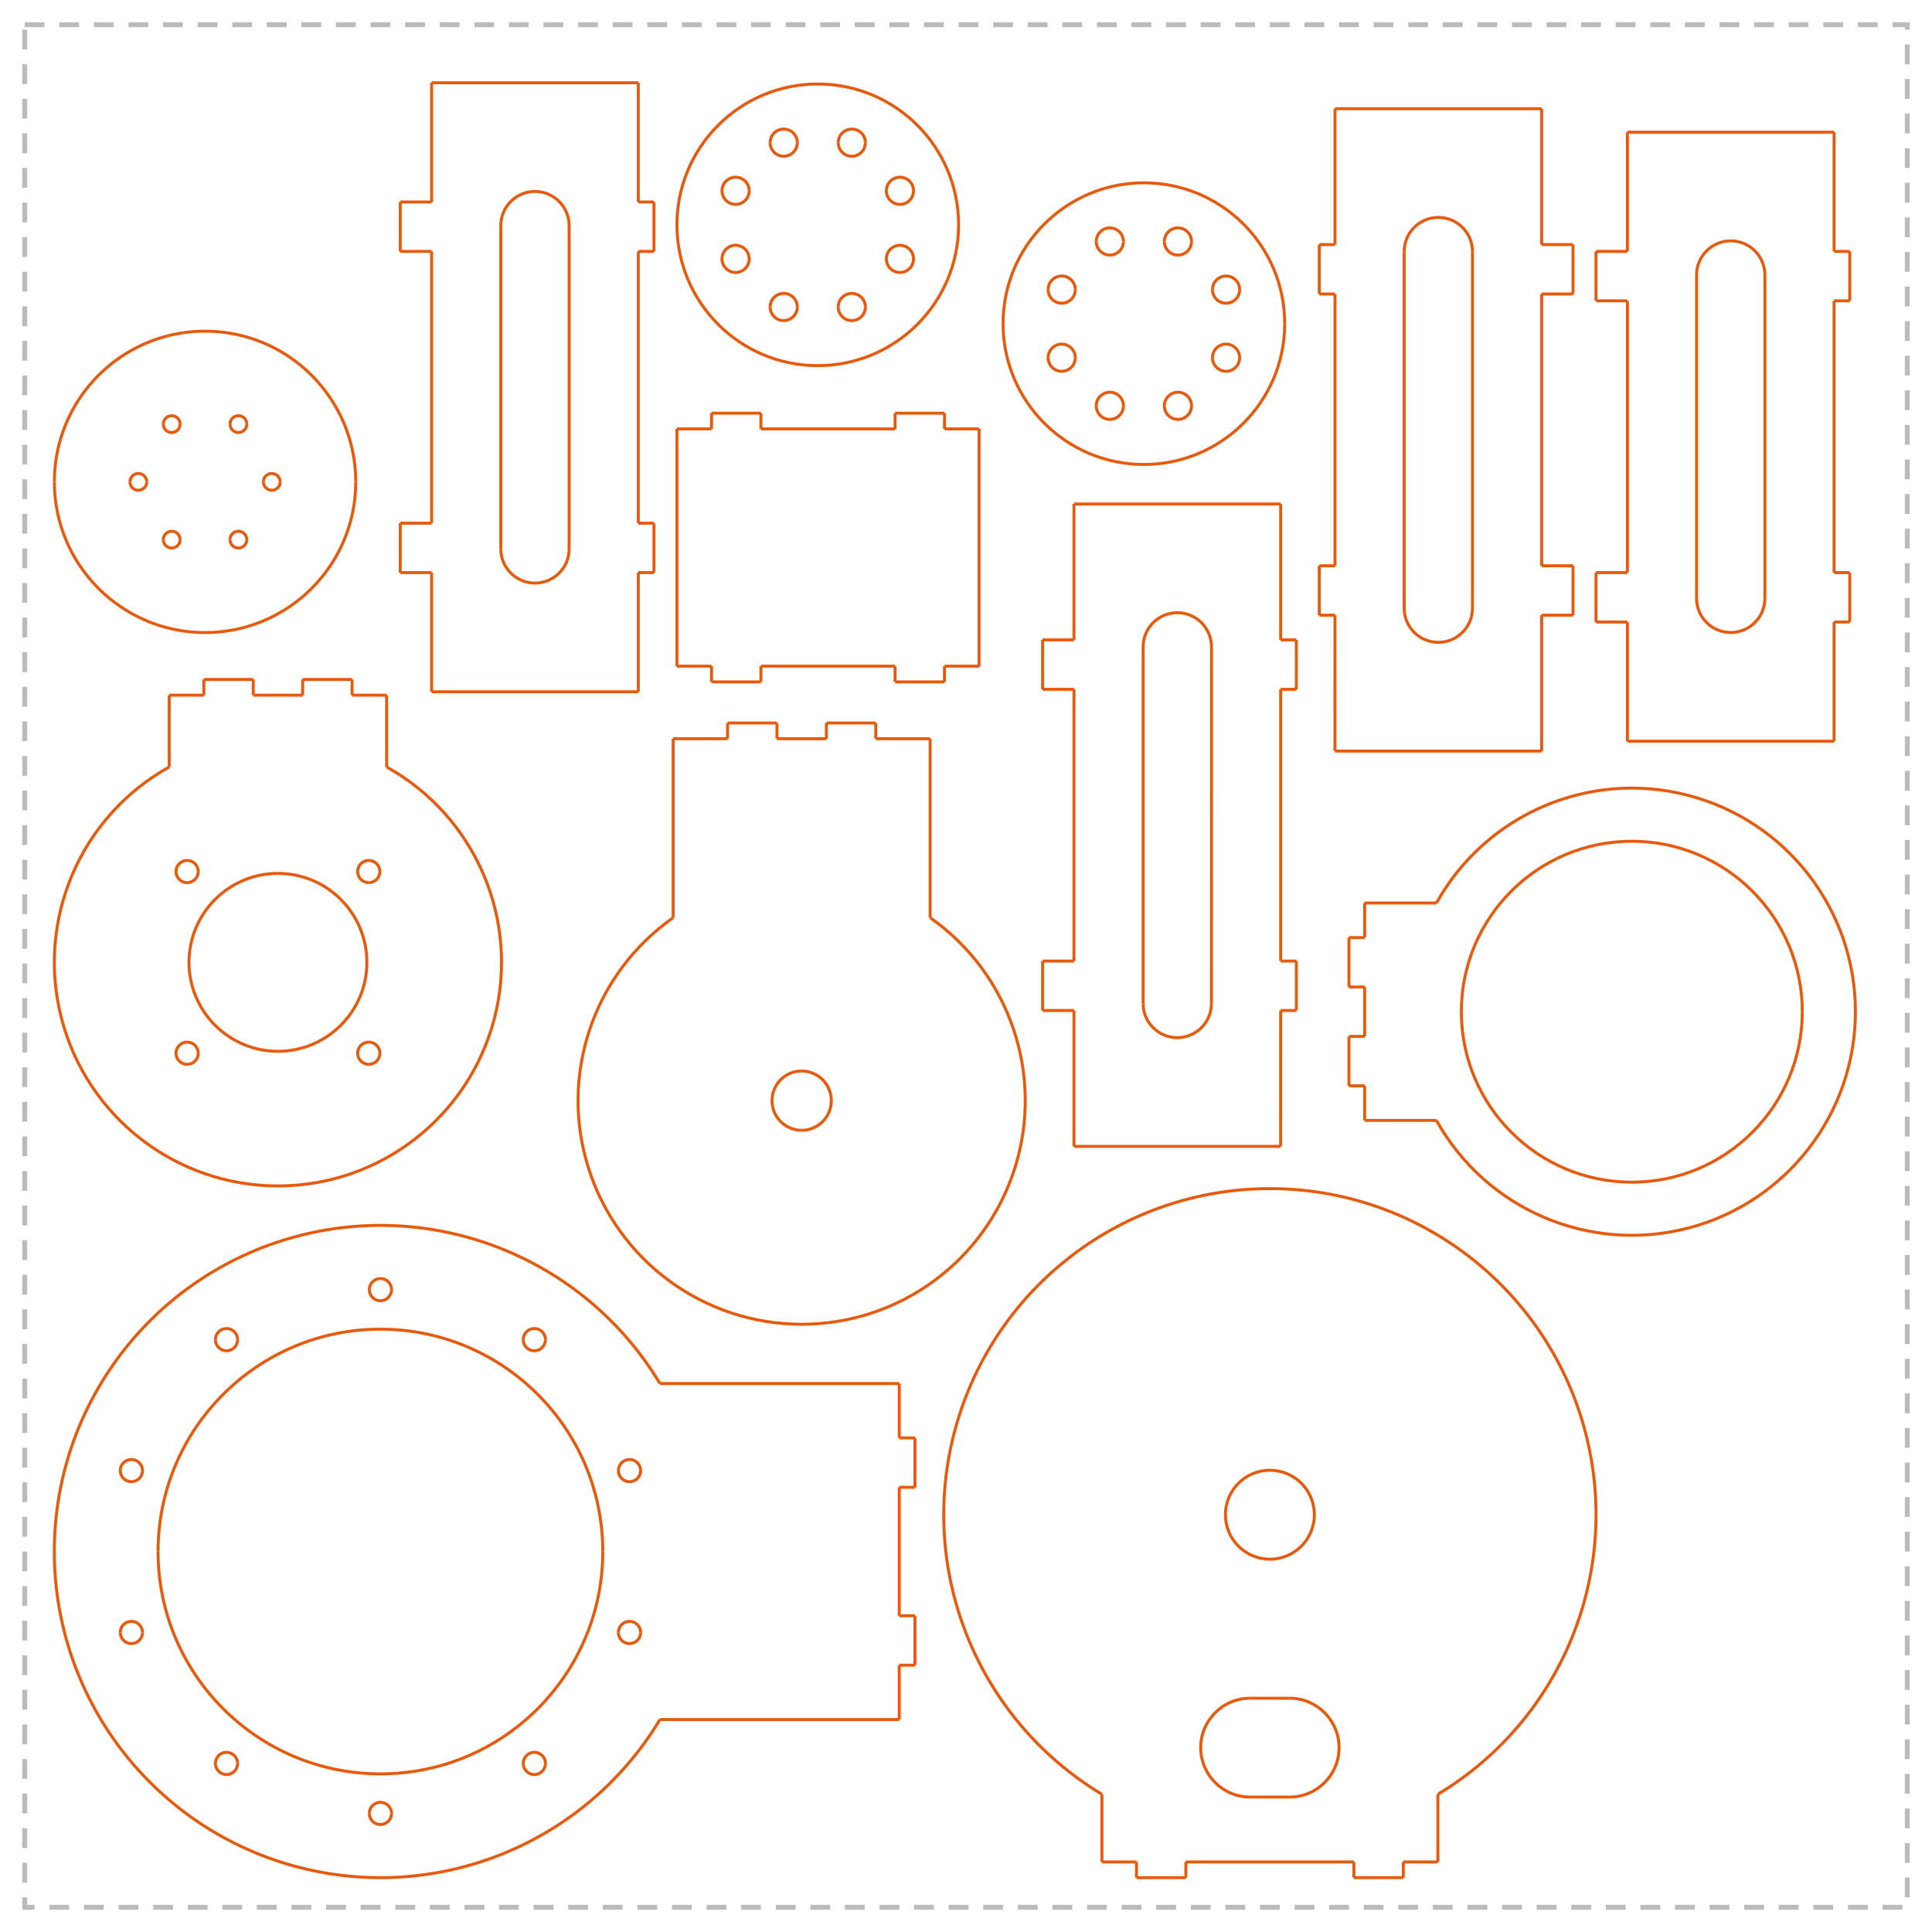
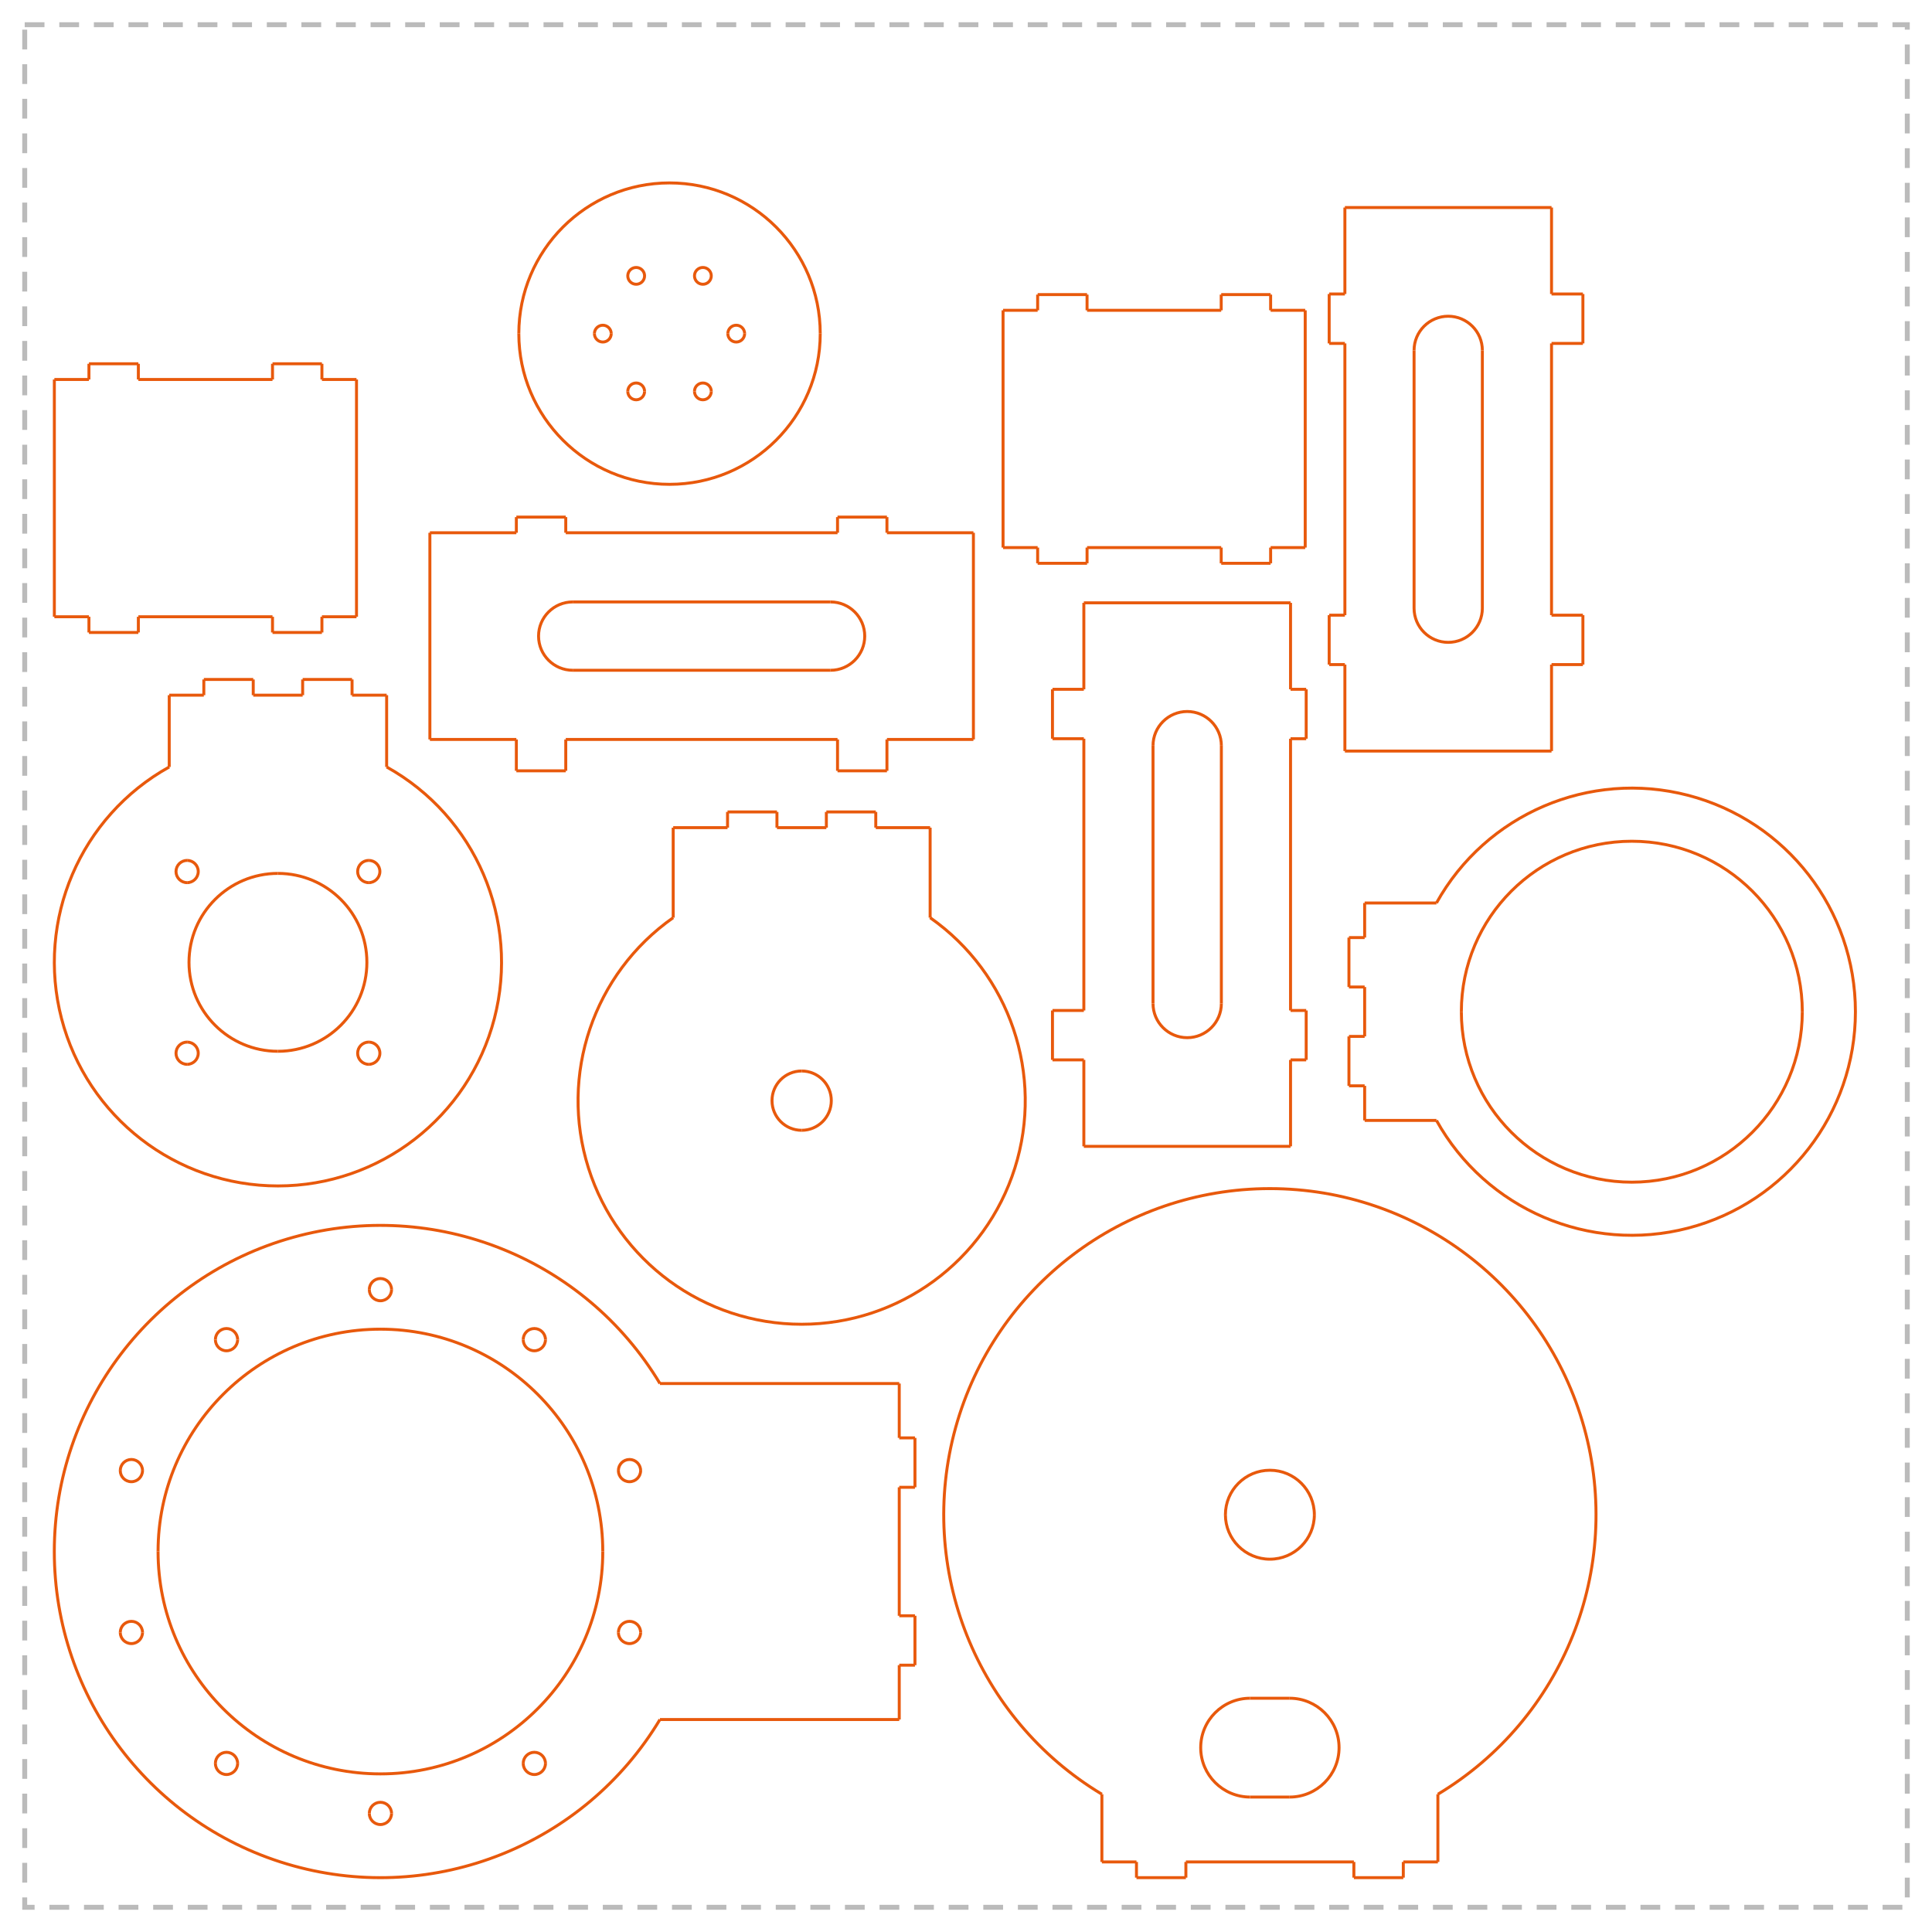
<svg xmlns="http://www.w3.org/2000/svg" viewBox="-5 -5 391 391" width="391mm" height="391mm">
  <rect x="0" y="0" width="381" height="381" fill="none" stroke="#bbb" stroke-dasharray="4 3" />
  <g fill="none" stroke="#e8590c" stroke-width="0.6">
    <line x1="176.99" y1="343.00" x2="176.99" y2="332.00" />
    <line x1="176.99" y1="332.00" x2="180.17" y2="332.00" />
    <line x1="180.17" y1="332.00" x2="180.17" y2="322.00" />
    <line x1="180.17" y1="322.00" x2="176.99" y2="322.00" />
    <line x1="176.99" y1="322.00" x2="176.99" y2="296.00" />
    <line x1="176.99" y1="296.00" x2="180.17" y2="296.00" />
    <line x1="180.17" y1="296.00" x2="180.17" y2="286.00" />
    <line x1="180.17" y1="286.00" x2="176.99" y2="286.00" />
    <line x1="176.99" y1="286.00" x2="176.99" y2="275.00" />
    <line x1="176.99" y1="275.00" x2="128.56" y2="275.00" />
    <path d="M 128.56 275.00 A 66.00 66.00 0 1 0 128.56 343.00" />
    <line x1="128.56" y1="343.00" x2="176.99" y2="343.00" />
    <path d="M 116.99 309.00 A 45.00 45.00 0 0 0 26.99 309.00" />
    <path d="M 26.99 309.00 A 45.00 45.00 0 0 0 116.99 309.00" />
    <path d="M 124.65 292.62 A 2.25 2.25 0 0 0 120.15 292.62" />
    <path d="M 120.15 292.62 A 2.25 2.25 0 0 0 124.65 292.62" />
    <path d="M 105.39 266.12 A 2.25 2.25 0 0 0 100.89 266.12" />
    <path d="M 100.89 266.12 A 2.25 2.25 0 0 0 105.39 266.12" />
    <path d="M 74.24 256.00 A 2.25 2.25 0 0 0 69.74 256.00" />
    <path d="M 69.74 256.00 A 2.25 2.25 0 0 0 74.24 256.00" />
    <path d="M 43.09 266.12 A 2.25 2.25 0 0 0 38.59 266.12" />
    <path d="M 38.59 266.12 A 2.25 2.25 0 0 0 43.09 266.12" />
    <path d="M 23.84 292.62 A 2.25 2.25 0 0 0 19.34 292.62" />
    <path d="M 19.34 292.62 A 2.25 2.25 0 0 0 23.84 292.62" />
    <path d="M 23.84 325.38 A 2.25 2.25 0 0 0 19.34 325.38" />
    <path d="M 19.34 325.38 A 2.25 2.25 0 0 0 23.84 325.38" />
    <path d="M 43.09 351.88 A 2.25 2.25 0 0 0 38.59 351.88" />
    <path d="M 38.59 351.88 A 2.25 2.25 0 0 0 43.09 351.88" />
    <path d="M 74.24 362.00 A 2.25 2.25 0 0 0 69.74 362.00" />
    <path d="M 69.74 362.00 A 2.25 2.25 0 0 0 74.24 362.00" />
    <path d="M 105.39 351.88 A 2.25 2.25 0 0 0 100.89 351.88" />
    <path d="M 100.89 351.88 A 2.25 2.25 0 0 0 105.39 351.88" />
    <path d="M 124.65 325.38 A 2.25 2.25 0 0 0 120.15 325.38" />
    <path d="M 120.15 325.38 A 2.25 2.25 0 0 0 124.65 325.38" />
    <line x1="218.00" y1="371.82" x2="225.00" y2="371.82" />
    <line x1="225.00" y1="371.82" x2="225.00" y2="375.00" />
    <line x1="225.00" y1="375.00" x2="235.00" y2="375.00" />
    <line x1="235.00" y1="375.00" x2="235.00" y2="371.82" />
    <line x1="235.00" y1="371.82" x2="269.00" y2="371.82" />
    <line x1="269.00" y1="371.82" x2="269.00" y2="375.00" />
    <line x1="269.00" y1="375.00" x2="279.00" y2="375.00" />
    <line x1="279.00" y1="375.00" x2="279.00" y2="371.82" />
    <line x1="279.00" y1="371.82" x2="286.00" y2="371.82" />
    <line x1="286.00" y1="371.82" x2="286.00" y2="358.12" />
    <path d="M 286.00 358.12 A 66.00 66.00 0 1 0 218.00 358.12" />
    <line x1="218.00" y1="358.12" x2="218.00" y2="371.82" />
    <line x1="248.00" y1="338.69" x2="256.00" y2="338.69" />
    <path d="M 256.00 338.69 A 10.00 10.00 0 0 1 256.00 358.69" />
    <line x1="256.00" y1="358.69" x2="248.00" y2="358.69" />
    <path d="M 248.00 358.69 A 10.00 10.00 0 0 1 248.00 338.69" />
    <path d="M 261.00 301.55 A 9.00 9.00 0 0 0 243.00 301.55" />
    <path d="M 243.00 301.55 A 9.00 9.00 0 0 0 261.00 301.55" />
-     <line x1="183.24" y1="144.50" x2="172.24" y2="144.50" />
-     <line x1="172.24" y1="144.50" x2="172.24" y2="141.32" />
-     <line x1="172.24" y1="141.32" x2="162.24" y2="141.32" />
-     <line x1="162.24" y1="141.32" x2="162.24" y2="144.50" />
-     <line x1="162.24" y1="144.50" x2="152.24" y2="144.50" />
-     <line x1="152.24" y1="144.50" x2="152.24" y2="141.32" />
-     <line x1="152.24" y1="141.32" x2="142.24" y2="141.32" />
-     <line x1="142.24" y1="141.32" x2="142.24" y2="144.50" />
-     <line x1="142.24" y1="144.50" x2="131.24" y2="144.50" />
-     <line x1="131.24" y1="144.50" x2="131.24" y2="180.72" />
+     <line x1="183.24" y1="162.50" x2="172.24" y2="162.50" />
+     <line x1="172.24" y1="162.50" x2="172.24" y2="159.32" />
+     <line x1="172.24" y1="159.32" x2="162.24" y2="159.32" />
+     <line x1="162.24" y1="159.32" x2="162.24" y2="162.50" />
+     <line x1="162.24" y1="162.50" x2="152.24" y2="162.50" />
+     <line x1="152.24" y1="162.50" x2="152.24" y2="159.32" />
+     <line x1="152.24" y1="159.32" x2="142.24" y2="159.32" />
+     <line x1="142.24" y1="159.32" x2="142.24" y2="162.50" />
+     <line x1="142.24" y1="162.50" x2="131.24" y2="162.50" />
+     <line x1="131.24" y1="162.50" x2="131.24" y2="180.72" />
    <path d="M 131.24 180.72 A 45.25 45.25 0 1 0 183.24 180.72" />
-     <line x1="183.24" y1="180.72" x2="183.24" y2="144.50" />
+     <line x1="183.24" y1="180.72" x2="183.24" y2="162.50" />
    <path d="M 157.24 211.75 A 6.00 6.00 0 0 0 157.24 223.75" />
    <path d="M 157.24 223.75 A 6.00 6.00 0 0 0 157.24 211.75" />
    <line x1="271.18" y1="177.75" x2="271.18" y2="184.75" />
    <line x1="271.18" y1="184.75" x2="268.00" y2="184.75" />
    <line x1="268.00" y1="184.75" x2="268.00" y2="194.75" />
    <line x1="268.00" y1="194.75" x2="271.18" y2="194.75" />
    <line x1="271.18" y1="194.75" x2="271.18" y2="204.75" />
    <line x1="271.18" y1="204.75" x2="268.00" y2="204.75" />
    <line x1="268.00" y1="204.75" x2="268.00" y2="214.75" />
    <line x1="268.00" y1="214.75" x2="271.18" y2="214.75" />
    <line x1="271.18" y1="214.75" x2="271.18" y2="221.75" />
    <line x1="271.18" y1="221.75" x2="285.71" y2="221.75" />
    <path d="M 285.71 221.75 A 45.25 45.25 0 1 0 285.71 177.75" />
    <line x1="285.71" y1="177.75" x2="271.18" y2="177.75" />
    <path d="M 290.75 199.75 A 34.50 34.50 0 0 0 359.75 199.75" />
    <path d="M 359.75 199.75 A 34.50 34.50 0 0 0 290.75 199.75" />
    <line x1="73.25" y1="135.69" x2="66.25" y2="135.69" />
    <line x1="66.25" y1="135.69" x2="66.25" y2="132.51" />
    <line x1="66.25" y1="132.51" x2="56.25" y2="132.51" />
    <line x1="56.25" y1="132.51" x2="56.25" y2="135.69" />
    <line x1="56.25" y1="135.69" x2="46.25" y2="135.69" />
    <line x1="46.25" y1="135.69" x2="46.25" y2="132.51" />
    <line x1="46.25" y1="132.51" x2="36.25" y2="132.51" />
    <line x1="36.25" y1="132.51" x2="36.25" y2="135.69" />
    <line x1="36.25" y1="135.69" x2="29.25" y2="135.69" />
    <line x1="29.25" y1="135.69" x2="29.25" y2="150.22" />
    <path d="M 29.25 150.22 A 45.25 45.25 0 1 0 73.25 150.22" />
    <line x1="73.25" y1="150.22" x2="73.25" y2="135.69" />
    <path d="M 51.25 171.76 A 18.00 18.00 0 0 0 51.25 207.76" />
    <path d="M 51.25 207.76 A 18.00 18.00 0 0 0 51.25 171.76" />
    <path d="M 32.87 169.13 A 2.25 2.25 0 0 0 32.87 173.63" />
    <path d="M 32.87 173.63 A 2.25 2.25 0 0 0 32.87 169.13" />
    <path d="M 32.87 205.90 A 2.25 2.25 0 0 0 32.87 210.40" />
    <path d="M 32.87 210.40 A 2.25 2.25 0 0 0 32.87 205.90" />
    <path d="M 69.63 205.90 A 2.25 2.25 0 0 0 69.63 210.40" />
    <path d="M 69.63 210.40 A 2.25 2.25 0 0 0 69.63 205.90" />
    <path d="M 69.63 169.13 A 2.25 2.25 0 0 0 69.63 173.63" />
    <path d="M 69.63 173.63 A 2.25 2.25 0 0 0 69.63 169.13" />
-     <line x1="254.17" y1="227.00" x2="254.18" y2="199.50" />
-     <line x1="254.18" y1="199.50" x2="257.35" y2="199.50" />
-     <line x1="257.35" y1="199.50" x2="257.35" y2="189.50" />
-     <line x1="257.35" y1="189.50" x2="254.18" y2="189.50" />
-     <line x1="254.18" y1="189.50" x2="254.18" y2="134.50" />
-     <line x1="254.18" y1="134.50" x2="257.35" y2="134.50" />
-     <line x1="257.35" y1="134.50" x2="257.35" y2="124.50" />
-     <line x1="257.35" y1="124.50" x2="254.18" y2="124.50" />
-     <line x1="254.18" y1="124.50" x2="254.18" y2="97.00" />
-     <line x1="254.18" y1="97.00" x2="212.35" y2="97.00" />
-     <line x1="212.35" y1="97.00" x2="212.35" y2="124.50" />
-     <line x1="212.35" y1="124.50" x2="206.00" y2="124.50" />
-     <line x1="206.00" y1="124.50" x2="206.00" y2="134.50" />
-     <line x1="206.00" y1="134.50" x2="212.35" y2="134.50" />
-     <line x1="212.35" y1="134.50" x2="212.35" y2="189.50" />
-     <line x1="212.35" y1="189.50" x2="206.00" y2="189.50" />
-     <line x1="206.00" y1="189.50" x2="206.00" y2="199.50" />
-     <line x1="206.00" y1="199.50" x2="212.35" y2="199.50" />
-     <line x1="212.35" y1="199.50" x2="212.35" y2="227.00" />
-     <line x1="212.35" y1="227.00" x2="254.17" y2="227.00" />
-     <line x1="226.35" y1="198.09" x2="226.35" y2="125.91" />
-     <path d="M 226.35 125.91 A 6.91 6.91 0 0 1 240.18 125.91" />
-     <line x1="240.18" y1="125.91" x2="240.17" y2="198.09" />
-     <path d="M 240.17 198.09 A 6.91 6.91 0 0 1 226.35 198.09" />
-     <line x1="265.18" y1="17.00" x2="265.18" y2="44.50" />
-     <line x1="265.18" y1="44.50" x2="262.00" y2="44.50" />
-     <line x1="262.00" y1="44.50" x2="262.00" y2="54.50" />
-     <line x1="262.00" y1="54.50" x2="265.18" y2="54.50" />
-     <line x1="265.18" y1="54.50" x2="265.18" y2="109.50" />
-     <line x1="265.18" y1="109.50" x2="262.00" y2="109.50" />
-     <line x1="262.00" y1="109.50" x2="262.00" y2="119.50" />
-     <line x1="262.00" y1="119.50" x2="265.18" y2="119.50" />
-     <line x1="265.18" y1="119.50" x2="265.17" y2="147.00" />
-     <line x1="265.17" y1="147.00" x2="307.00" y2="147.00" />
-     <line x1="307.00" y1="147.00" x2="307.00" y2="119.50" />
-     <line x1="307.00" y1="119.50" x2="313.35" y2="119.50" />
-     <line x1="313.35" y1="119.50" x2="313.35" y2="109.50" />
-     <line x1="313.35" y1="109.50" x2="307.00" y2="109.50" />
-     <line x1="307.00" y1="109.50" x2="307.00" y2="54.50" />
-     <line x1="307.00" y1="54.50" x2="313.35" y2="54.50" />
-     <line x1="313.35" y1="54.50" x2="313.35" y2="44.50" />
-     <line x1="313.35" y1="44.50" x2="307.00" y2="44.50" />
-     <line x1="307.00" y1="44.50" x2="307.00" y2="17.00" />
-     <line x1="307.00" y1="17.00" x2="265.18" y2="17.00" />
-     <line x1="293.00" y1="45.91" x2="293.00" y2="118.09" />
-     <path d="M 293.00 118.09 A 6.91 6.91 0 0 1 279.18 118.09" />
-     <line x1="279.18" y1="118.09" x2="279.18" y2="45.91" />
-     <path d="M 279.18 45.91 A 6.91 6.91 0 0 1 293.00 45.91" />
-     <line x1="366.18" y1="145.00" x2="366.18" y2="120.88" />
-     <line x1="366.18" y1="120.88" x2="369.35" y2="120.88" />
-     <line x1="369.35" y1="120.88" x2="369.35" y2="110.88" />
-     <line x1="369.35" y1="110.88" x2="366.18" y2="110.88" />
-     <line x1="366.18" y1="110.88" x2="366.18" y2="55.88" />
-     <line x1="366.18" y1="55.88" x2="369.35" y2="55.88" />
-     <line x1="369.35" y1="55.88" x2="369.35" y2="45.88" />
-     <line x1="369.35" y1="45.88" x2="366.18" y2="45.88" />
-     <line x1="366.18" y1="45.88" x2="366.18" y2="21.75" />
-     <line x1="366.18" y1="21.75" x2="324.35" y2="21.75" />
-     <line x1="324.35" y1="21.75" x2="324.35" y2="45.88" />
-     <line x1="324.35" y1="45.88" x2="318.00" y2="45.88" />
-     <line x1="318.00" y1="45.88" x2="318.00" y2="55.88" />
-     <line x1="318.00" y1="55.88" x2="324.35" y2="55.88" />
-     <line x1="324.35" y1="55.88" x2="324.35" y2="110.88" />
-     <line x1="324.35" y1="110.88" x2="318.00" y2="110.88" />
-     <line x1="318.00" y1="110.88" x2="318.00" y2="120.88" />
-     <line x1="318.00" y1="120.88" x2="324.35" y2="120.88" />
-     <line x1="324.35" y1="120.88" x2="324.35" y2="145.00" />
-     <line x1="324.35" y1="145.00" x2="366.18" y2="145.00" />
-     <line x1="338.35" y1="116.09" x2="338.35" y2="50.66" />
-     <path d="M 338.35 50.66 A 6.91 6.91 0 0 1 352.18 50.66" />
-     <line x1="352.18" y1="50.66" x2="352.18" y2="116.09" />
-     <path d="M 352.18 116.09 A 6.91 6.91 0 0 1 338.35 116.09" />
-     <line x1="124.18" y1="135.00" x2="124.18" y2="110.88" />
-     <line x1="124.18" y1="110.88" x2="127.35" y2="110.88" />
-     <line x1="127.35" y1="110.88" x2="127.35" y2="100.88" />
-     <line x1="127.35" y1="100.88" x2="124.18" y2="100.88" />
-     <line x1="124.18" y1="100.88" x2="124.18" y2="45.88" />
-     <line x1="124.18" y1="45.88" x2="127.35" y2="45.88" />
-     <line x1="127.35" y1="45.88" x2="127.35" y2="35.88" />
-     <line x1="127.35" y1="35.88" x2="124.18" y2="35.88" />
-     <line x1="124.18" y1="35.88" x2="124.18" y2="11.75" />
-     <line x1="124.18" y1="11.75" x2="82.35" y2="11.75" />
-     <line x1="82.35" y1="11.75" x2="82.35" y2="35.88" />
-     <line x1="82.35" y1="35.88" x2="76.00" y2="35.88" />
-     <line x1="76.00" y1="35.88" x2="76.00" y2="45.88" />
-     <line x1="76.00" y1="45.88" x2="82.35" y2="45.88" />
-     <line x1="82.35" y1="45.88" x2="82.35" y2="100.88" />
-     <line x1="82.35" y1="100.88" x2="76.00" y2="100.88" />
-     <line x1="76.00" y1="100.88" x2="76.00" y2="110.88" />
-     <line x1="76.00" y1="110.88" x2="82.35" y2="110.88" />
-     <line x1="82.35" y1="110.88" x2="82.35" y2="135.00" />
-     <line x1="82.35" y1="135.00" x2="124.18" y2="135.00" />
-     <line x1="96.35" y1="106.09" x2="96.35" y2="40.66" />
-     <path d="M 96.35 40.66 A 6.91 6.91 0 0 1 110.18 40.66" />
-     <line x1="110.18" y1="40.66" x2="110.18" y2="106.09" />
-     <path d="M 110.18 106.09 A 6.91 6.91 0 0 1 96.35 106.09" />
-     <line x1="132.00" y1="129.82" x2="139.00" y2="129.82" />
-     <line x1="139.00" y1="129.82" x2="139.00" y2="133.00" />
-     <line x1="139.00" y1="133.00" x2="149.00" y2="133.00" />
-     <line x1="149.00" y1="133.00" x2="149.00" y2="129.82" />
-     <line x1="149.00" y1="129.82" x2="176.15" y2="129.82" />
-     <line x1="176.15" y1="129.82" x2="176.15" y2="133.00" />
-     <line x1="176.15" y1="133.00" x2="186.15" y2="133.00" />
-     <line x1="186.15" y1="133.00" x2="186.15" y2="129.82" />
-     <line x1="186.15" y1="129.82" x2="193.15" y2="129.82" />
-     <line x1="193.15" y1="129.82" x2="193.15" y2="81.80" />
-     <line x1="193.15" y1="81.80" x2="186.15" y2="81.80" />
-     <line x1="186.15" y1="81.80" x2="186.15" y2="78.62" />
-     <line x1="186.15" y1="78.62" x2="176.15" y2="78.62" />
-     <line x1="176.15" y1="78.62" x2="176.15" y2="81.80" />
-     <line x1="176.15" y1="81.80" x2="149.00" y2="81.80" />
-     <line x1="149.00" y1="81.80" x2="149.00" y2="78.62" />
-     <line x1="149.00" y1="78.62" x2="139.00" y2="78.62" />
-     <line x1="139.00" y1="78.62" x2="139.00" y2="81.80" />
-     <line x1="139.00" y1="81.80" x2="132.00" y2="81.80" />
-     <line x1="132.00" y1="81.80" x2="132.00" y2="129.82" />
-     <path d="M 67.00 92.52 A 30.50 30.50 0 0 0 6.00 92.52" />
-     <path d="M 6.00 92.52 A 30.50 30.50 0 0 0 67.00 92.52" />
-     <path d="M 51.70 92.52 A 1.70 1.70 0 0 0 48.30 92.52" />
-     <path d="M 48.30 92.52 A 1.70 1.70 0 0 0 51.70 92.52" />
-     <path d="M 44.95 80.83 A 1.70 1.70 0 0 0 41.55 80.83" />
-     <path d="M 41.55 80.83 A 1.70 1.70 0 0 0 44.95 80.83" />
-     <path d="M 31.45 80.83 A 1.70 1.70 0 0 0 28.05 80.83" />
-     <path d="M 28.05 80.83 A 1.70 1.70 0 0 0 31.45 80.83" />
-     <path d="M 24.70 92.52 A 1.70 1.70 0 0 0 21.30 92.52" />
-     <path d="M 21.30 92.52 A 1.70 1.70 0 0 0 24.70 92.52" />
-     <path d="M 31.45 104.21 A 1.70 1.70 0 0 0 28.05 104.21" />
-     <path d="M 28.05 104.21 A 1.70 1.70 0 0 0 31.45 104.21" />
-     <path d="M 44.95 104.21 A 1.70 1.70 0 0 0 41.55 104.21" />
-     <path d="M 41.55 104.21 A 1.70 1.70 0 0 0 44.95 104.21" />
-     <path d="M 255.00 60.50 A 28.50 28.50 0 0 0 198.00 60.50" />
-     <path d="M 198.00 60.50 A 28.50 28.50 0 0 0 255.00 60.50" />
-     <path d="M 245.88 53.61 A 2.75 2.75 0 0 0 240.38 53.61" />
-     <path d="M 240.38 53.61 A 2.75 2.75 0 0 0 245.88 53.61" />
-     <path d="M 236.14 43.87 A 2.75 2.75 0 0 0 230.64 43.87" />
-     <path d="M 230.64 43.87 A 2.75 2.75 0 0 0 236.14 43.87" />
-     <path d="M 222.36 43.87 A 2.75 2.75 0 0 0 216.86 43.87" />
-     <path d="M 216.86 43.87 A 2.75 2.75 0 0 0 222.36 43.87" />
-     <path d="M 212.62 53.61 A 2.75 2.75 0 0 0 207.12 53.61" />
-     <path d="M 207.12 53.61 A 2.75 2.75 0 0 0 212.62 53.61" />
-     <path d="M 212.62 67.39 A 2.75 2.75 0 0 0 207.12 67.39" />
-     <path d="M 207.12 67.39 A 2.75 2.75 0 0 0 212.62 67.39" />
-     <path d="M 222.36 77.13 A 2.75 2.75 0 0 0 216.86 77.13" />
-     <path d="M 216.86 77.13 A 2.75 2.75 0 0 0 222.36 77.13" />
-     <path d="M 236.14 77.13 A 2.75 2.75 0 0 0 230.64 77.13" />
-     <path d="M 230.64 77.13 A 2.75 2.75 0 0 0 236.14 77.13" />
-     <path d="M 245.88 67.39 A 2.75 2.75 0 0 0 240.38 67.39" />
-     <path d="M 240.38 67.39 A 2.75 2.75 0 0 0 245.88 67.39" />
-     <path d="M 189.00 40.50 A 28.50 28.50 0 0 0 132.00 40.50" />
-     <path d="M 132.00 40.50 A 28.50 28.50 0 0 0 189.00 40.50" />
-     <path d="M 179.88 33.61 A 2.75 2.75 0 0 0 174.38 33.61" />
-     <path d="M 174.38 33.61 A 2.75 2.75 0 0 0 179.88 33.61" />
-     <path d="M 170.14 23.87 A 2.75 2.75 0 0 0 164.64 23.87" />
-     <path d="M 164.64 23.87 A 2.75 2.75 0 0 0 170.14 23.87" />
-     <path d="M 156.36 23.87 A 2.75 2.75 0 0 0 150.86 23.87" />
-     <path d="M 150.86 23.87 A 2.75 2.75 0 0 0 156.36 23.87" />
-     <path d="M 146.62 33.61 A 2.75 2.75 0 0 0 141.12 33.61" />
-     <path d="M 141.12 33.61 A 2.75 2.75 0 0 0 146.62 33.61" />
-     <path d="M 146.62 47.39 A 2.75 2.75 0 0 0 141.12 47.39" />
-     <path d="M 141.12 47.39 A 2.75 2.75 0 0 0 146.62 47.39" />
-     <path d="M 156.36 57.13 A 2.75 2.75 0 0 0 150.86 57.13" />
-     <path d="M 150.86 57.13 A 2.75 2.75 0 0 0 156.36 57.13" />
-     <path d="M 170.14 57.13 A 2.75 2.75 0 0 0 164.64 57.13" />
-     <path d="M 164.64 57.13 A 2.75 2.75 0 0 0 170.14 57.13" />
-     <path d="M 179.88 47.39 A 2.75 2.75 0 0 0 174.38 47.39" />
-     <path d="M 174.38 47.39 A 2.75 2.75 0 0 0 179.88 47.39" />
+     <line x1="256.18" y1="227.00" x2="256.18" y2="209.50" />
+     <line x1="256.18" y1="209.50" x2="259.35" y2="209.50" />
+     <line x1="259.35" y1="209.50" x2="259.35" y2="199.50" />
+     <line x1="259.35" y1="199.50" x2="256.18" y2="199.50" />
+     <line x1="256.18" y1="199.50" x2="256.18" y2="144.50" />
+     <line x1="256.18" y1="144.50" x2="259.35" y2="144.50" />
+     <line x1="259.35" y1="144.50" x2="259.35" y2="134.50" />
+     <line x1="259.35" y1="134.50" x2="256.18" y2="134.50" />
+     <line x1="256.18" y1="134.50" x2="256.18" y2="117.00" />
+     <line x1="256.18" y1="117.00" x2="214.35" y2="117.00" />
+     <line x1="214.35" y1="117.00" x2="214.35" y2="134.50" />
+     <line x1="214.35" y1="134.50" x2="208.00" y2="134.50" />
+     <line x1="208.00" y1="134.50" x2="208.00" y2="144.50" />
+     <line x1="208.00" y1="144.50" x2="214.35" y2="144.50" />
+     <line x1="214.35" y1="144.50" x2="214.35" y2="199.50" />
+     <line x1="214.35" y1="199.50" x2="208.00" y2="199.50" />
+     <line x1="208.00" y1="199.50" x2="208.00" y2="209.50" />
+     <line x1="208.00" y1="209.50" x2="214.35" y2="209.50" />
+     <line x1="214.35" y1="209.50" x2="214.35" y2="227.00" />
+     <line x1="214.35" y1="227.00" x2="256.18" y2="227.00" />
+     <line x1="228.35" y1="198.09" x2="228.35" y2="145.91" />
+     <path d="M 228.35 145.91 A 6.91 6.91 0 0 1 242.18 145.91" />
+     <line x1="242.18" y1="145.91" x2="242.18" y2="198.09" />
+     <path d="M 242.18 198.09 A 6.91 6.91 0 0 1 228.35 198.09" />
+     <line x1="192.00" y1="102.82" x2="174.50" y2="102.82" />
+     <line x1="174.50" y1="102.82" x2="174.50" y2="99.65" />
+     <line x1="174.50" y1="99.65" x2="164.50" y2="99.65" />
+     <line x1="164.50" y1="99.65" x2="164.50" y2="102.82" />
+     <line x1="164.50" y1="102.82" x2="109.50" y2="102.82" />
+     <line x1="109.50" y1="102.82" x2="109.50" y2="99.65" />
+     <line x1="109.50" y1="99.65" x2="99.50" y2="99.65" />
+     <line x1="99.50" y1="99.65" x2="99.50" y2="102.82" />
+     <line x1="99.50" y1="102.82" x2="82.00" y2="102.82" />
+     <line x1="82.00" y1="102.82" x2="82.00" y2="144.65" />
+     <line x1="82.00" y1="144.65" x2="99.50" y2="144.65" />
+     <line x1="99.50" y1="144.65" x2="99.50" y2="151.00" />
+     <line x1="99.50" y1="151.00" x2="109.50" y2="151.00" />
+     <line x1="109.50" y1="151.00" x2="109.50" y2="144.65" />
+     <line x1="109.50" y1="144.65" x2="164.50" y2="144.65" />
+     <line x1="164.50" y1="144.65" x2="164.50" y2="151.00" />
+     <line x1="164.50" y1="151.00" x2="174.50" y2="151.00" />
+     <line x1="174.50" y1="151.00" x2="174.50" y2="144.65" />
+     <line x1="174.50" y1="144.65" x2="192.00" y2="144.65" />
+     <line x1="192.00" y1="144.65" x2="192.00" y2="102.82" />
+     <line x1="163.09" y1="130.65" x2="110.91" y2="130.65" />
+     <path d="M 110.91 130.65 A 6.91 6.91 0 0 1 110.91 116.82" />
+     <line x1="110.91" y1="116.82" x2="163.09" y2="116.82" />
+     <path d="M 163.09 116.82 A 6.91 6.91 0 0 1 163.09 130.65" />
+     <line x1="267.18" y1="37.00" x2="267.18" y2="54.50" />
+     <line x1="267.18" y1="54.50" x2="264.00" y2="54.50" />
+     <line x1="264.00" y1="54.50" x2="264.00" y2="64.50" />
+     <line x1="264.00" y1="64.50" x2="267.18" y2="64.50" />
+     <line x1="267.18" y1="64.50" x2="267.18" y2="119.50" />
+     <line x1="267.18" y1="119.50" x2="264.00" y2="119.50" />
+     <line x1="264.00" y1="119.50" x2="264.00" y2="129.50" />
+     <line x1="264.00" y1="129.50" x2="267.18" y2="129.50" />
+     <line x1="267.18" y1="129.50" x2="267.18" y2="147.00" />
+     <line x1="267.18" y1="147.00" x2="309.00" y2="147.00" />
+     <line x1="309.00" y1="147.00" x2="309.00" y2="129.50" />
+     <line x1="309.00" y1="129.50" x2="315.35" y2="129.50" />
+     <line x1="315.35" y1="129.50" x2="315.35" y2="119.50" />
+     <line x1="315.35" y1="119.50" x2="309.00" y2="119.50" />
+     <line x1="309.00" y1="119.50" x2="309.00" y2="64.50" />
+     <line x1="309.00" y1="64.50" x2="315.35" y2="64.50" />
+     <line x1="315.35" y1="64.50" x2="315.35" y2="54.50" />
+     <line x1="315.35" y1="54.50" x2="309.00" y2="54.50" />
+     <line x1="309.00" y1="54.50" x2="309.00" y2="37.00" />
+     <line x1="309.00" y1="37.00" x2="267.18" y2="37.00" />
+     <line x1="295.00" y1="65.91" x2="295.00" y2="118.09" />
+     <path d="M 295.00 118.09 A 6.91 6.91 0 0 1 281.18 118.09" />
+     <line x1="281.18" y1="118.09" x2="281.18" y2="65.91" />
+     <path d="M 281.18 65.91 A 6.91 6.91 0 0 1 295.00 65.91" />
+     <line x1="6.00" y1="119.82" x2="13.00" y2="119.82" />
+     <line x1="13.00" y1="119.82" x2="13.00" y2="123.00" />
+     <line x1="13.00" y1="123.00" x2="23.00" y2="123.00" />
+     <line x1="23.00" y1="123.00" x2="23.00" y2="119.82" />
+     <line x1="23.00" y1="119.82" x2="50.15" y2="119.82" />
+     <line x1="50.15" y1="119.82" x2="50.15" y2="123.00" />
+     <line x1="50.15" y1="123.00" x2="60.15" y2="123.00" />
+     <line x1="60.15" y1="123.00" x2="60.15" y2="119.82" />
+     <line x1="60.15" y1="119.82" x2="67.15" y2="119.82" />
+     <line x1="67.15" y1="119.82" x2="67.15" y2="71.80" />
+     <line x1="67.15" y1="71.80" x2="60.15" y2="71.80" />
+     <line x1="60.15" y1="71.80" x2="60.15" y2="68.62" />
+     <line x1="60.15" y1="68.62" x2="50.15" y2="68.62" />
+     <line x1="50.15" y1="68.62" x2="50.15" y2="71.80" />
+     <line x1="50.15" y1="71.80" x2="23.00" y2="71.80" />
+     <line x1="23.00" y1="71.80" x2="23.00" y2="68.62" />
+     <line x1="23.00" y1="68.62" x2="13.00" y2="68.62" />
+     <line x1="13.00" y1="68.62" x2="13.00" y2="71.80" />
+     <line x1="13.00" y1="71.80" x2="6.00" y2="71.80" />
+     <line x1="6.00" y1="71.80" x2="6.00" y2="119.82" />
+     <line x1="198.00" y1="105.82" x2="205.00" y2="105.82" />
+     <line x1="205.00" y1="105.82" x2="205.00" y2="109.00" />
+     <line x1="205.00" y1="109.00" x2="215.00" y2="109.00" />
+     <line x1="215.00" y1="109.00" x2="215.00" y2="105.82" />
+     <line x1="215.00" y1="105.82" x2="242.15" y2="105.82" />
+     <line x1="242.15" y1="105.82" x2="242.15" y2="109.00" />
+     <line x1="242.15" y1="109.00" x2="252.15" y2="109.00" />
+     <line x1="252.15" y1="109.00" x2="252.15" y2="105.82" />
+     <line x1="252.15" y1="105.82" x2="259.15" y2="105.82" />
+     <line x1="259.15" y1="105.82" x2="259.15" y2="57.80" />
+     <line x1="259.15" y1="57.80" x2="252.15" y2="57.80" />
+     <line x1="252.15" y1="57.80" x2="252.15" y2="54.62" />
+     <line x1="252.15" y1="54.62" x2="242.15" y2="54.62" />
+     <line x1="242.15" y1="54.62" x2="242.15" y2="57.80" />
+     <line x1="242.15" y1="57.80" x2="215.00" y2="57.80" />
+     <line x1="215.00" y1="57.80" x2="215.00" y2="54.62" />
+     <line x1="215.00" y1="54.62" x2="205.00" y2="54.62" />
+     <line x1="205.00" y1="54.62" x2="205.00" y2="57.80" />
+     <line x1="205.00" y1="57.80" x2="198.00" y2="57.80" />
+     <line x1="198.00" y1="57.80" x2="198.00" y2="105.82" />
+     <path d="M 161.00 62.52 A 30.50 30.50 0 0 0 100.00 62.52" />
+     <path d="M 100.00 62.52 A 30.50 30.50 0 0 0 161.00 62.52" />
+     <path d="M 145.70 62.52 A 1.70 1.70 0 0 0 142.30 62.52" />
+     <path d="M 142.30 62.52 A 1.70 1.70 0 0 0 145.70 62.52" />
+     <path d="M 138.95 50.83 A 1.70 1.70 0 0 0 135.55 50.83" />
+     <path d="M 135.55 50.83 A 1.70 1.70 0 0 0 138.95 50.83" />
+     <path d="M 125.45 50.83 A 1.70 1.70 0 0 0 122.05 50.83" />
+     <path d="M 122.05 50.83 A 1.70 1.70 0 0 0 125.45 50.83" />
+     <path d="M 118.70 62.52 A 1.70 1.70 0 0 0 115.30 62.52" />
+     <path d="M 115.30 62.52 A 1.70 1.70 0 0 0 118.70 62.52" />
+     <path d="M 125.45 74.21 A 1.70 1.70 0 0 0 122.05 74.21" />
+     <path d="M 122.05 74.21 A 1.70 1.70 0 0 0 125.45 74.21" />
+     <path d="M 138.95 74.21 A 1.70 1.70 0 0 0 135.55 74.21" />
+     <path d="M 135.55 74.21 A 1.70 1.70 0 0 0 138.95 74.21" />
  </g>
</svg>
